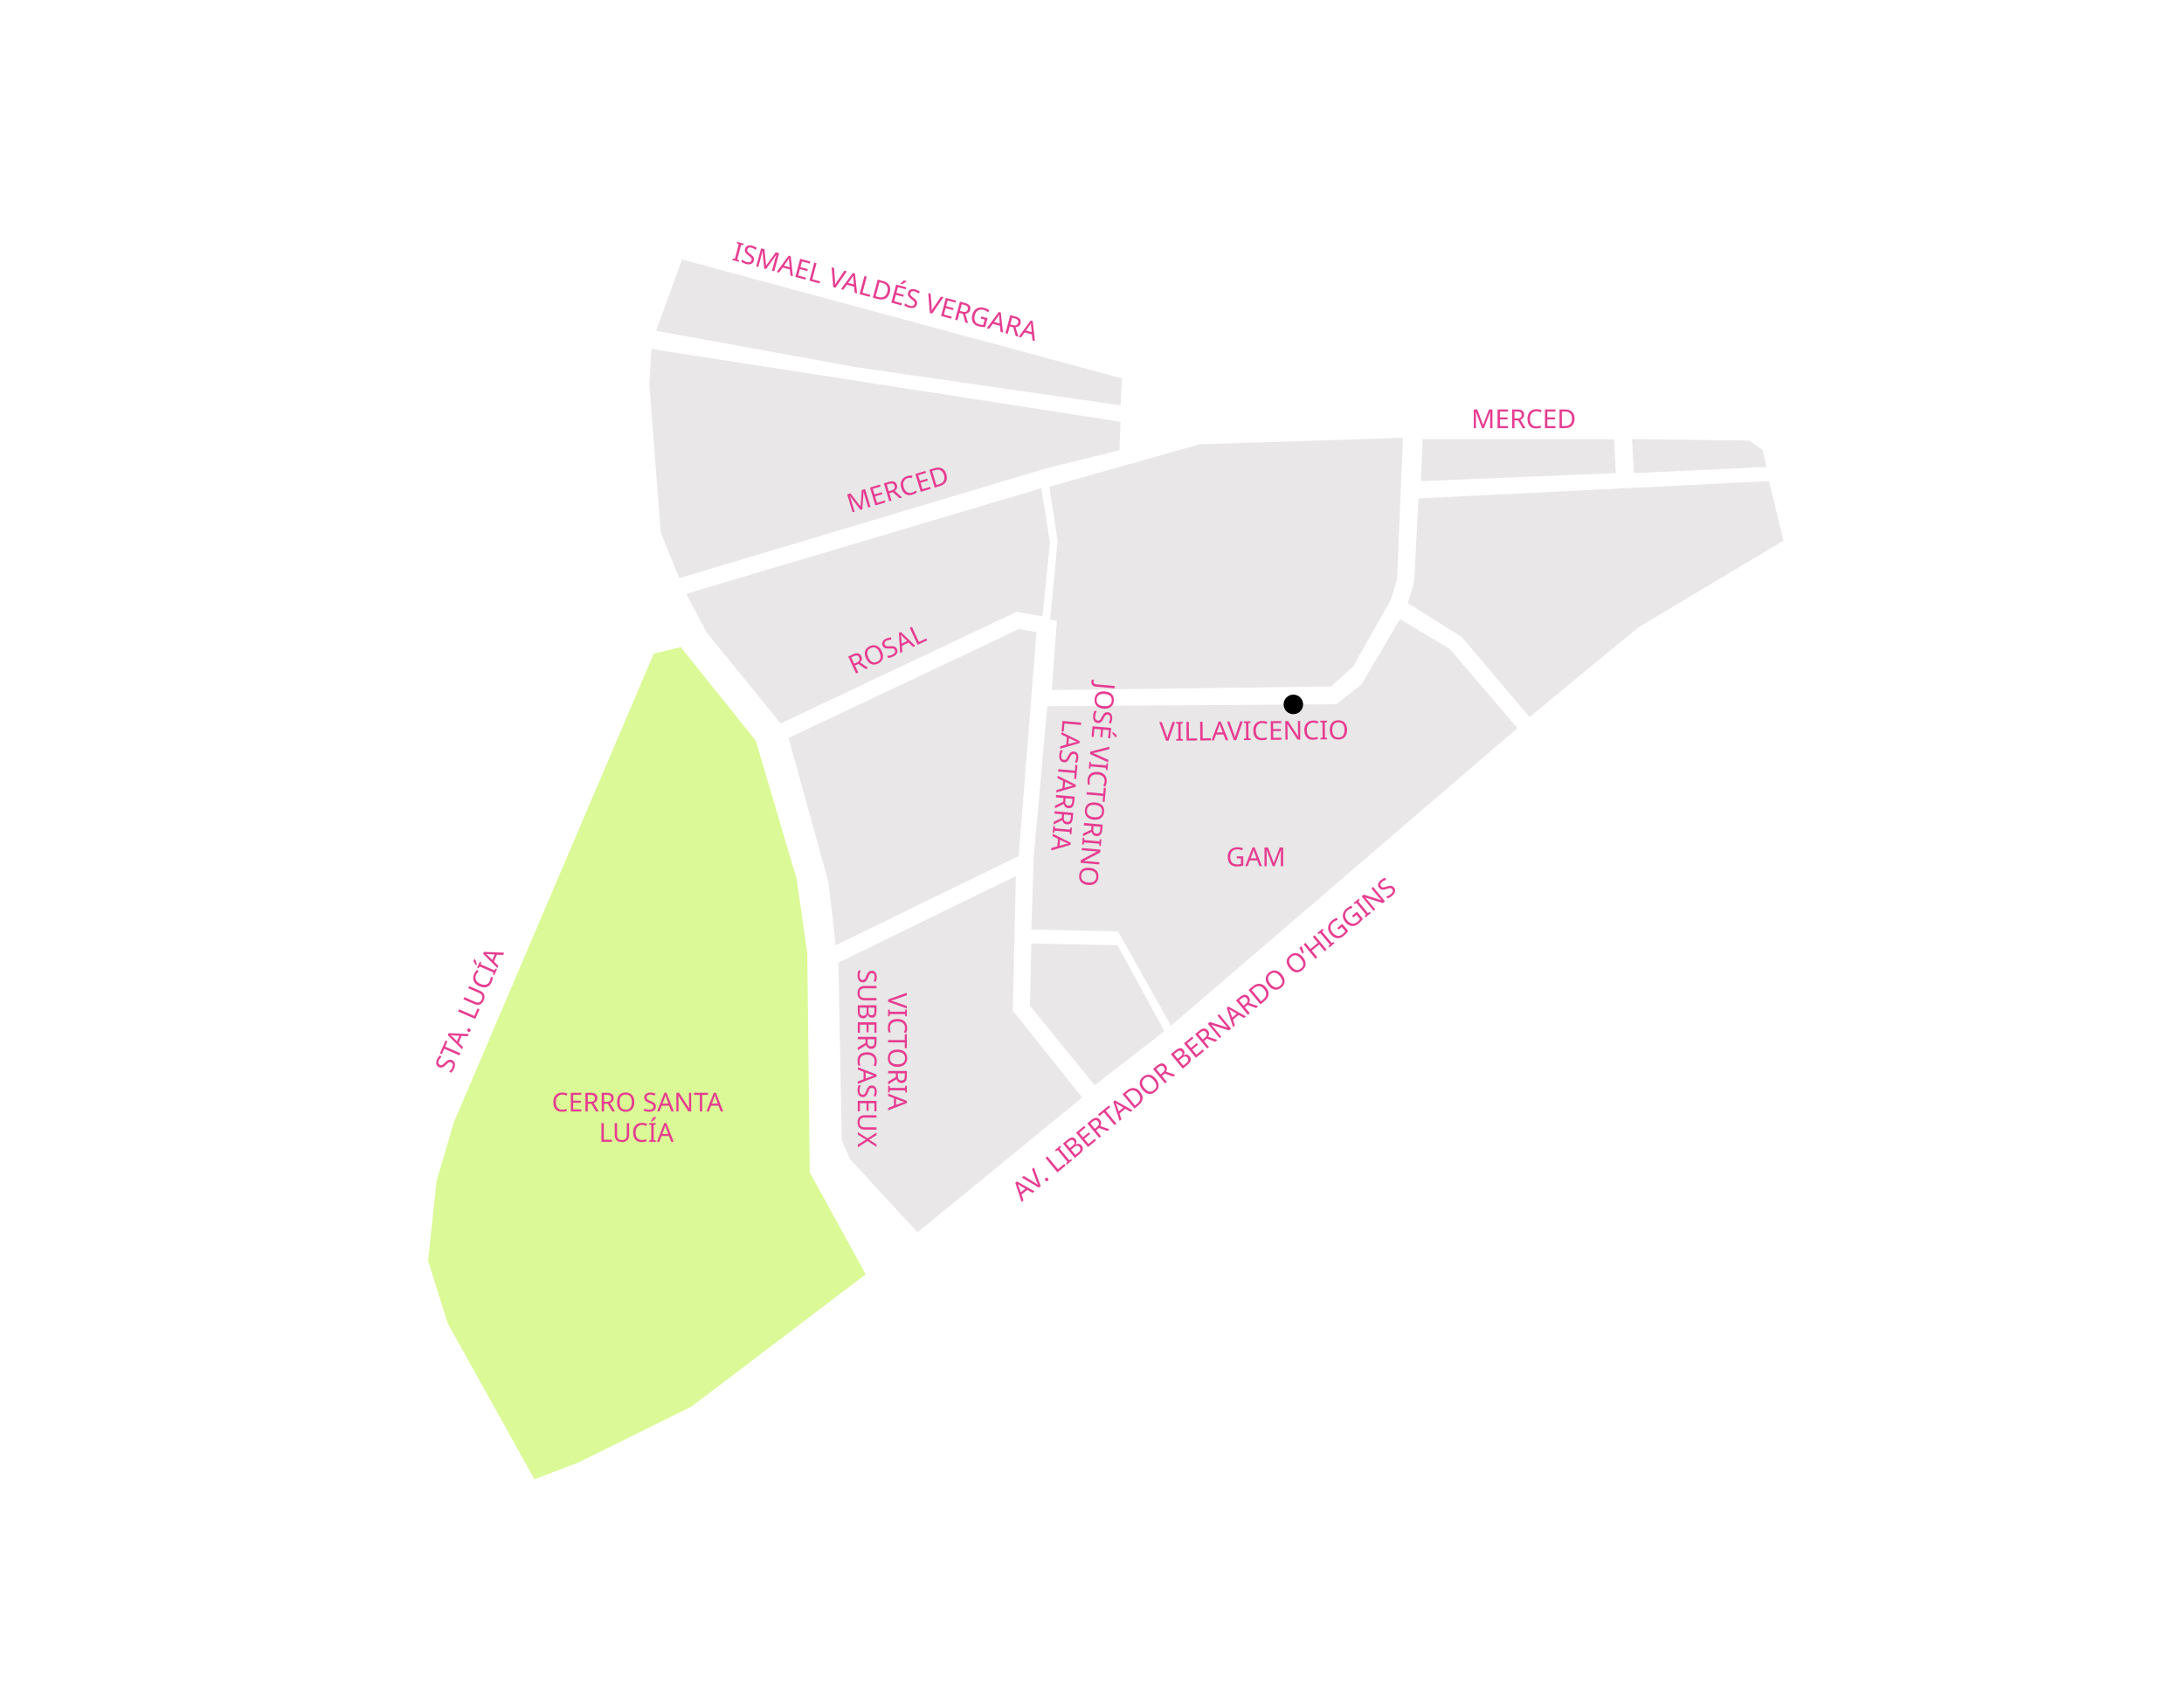
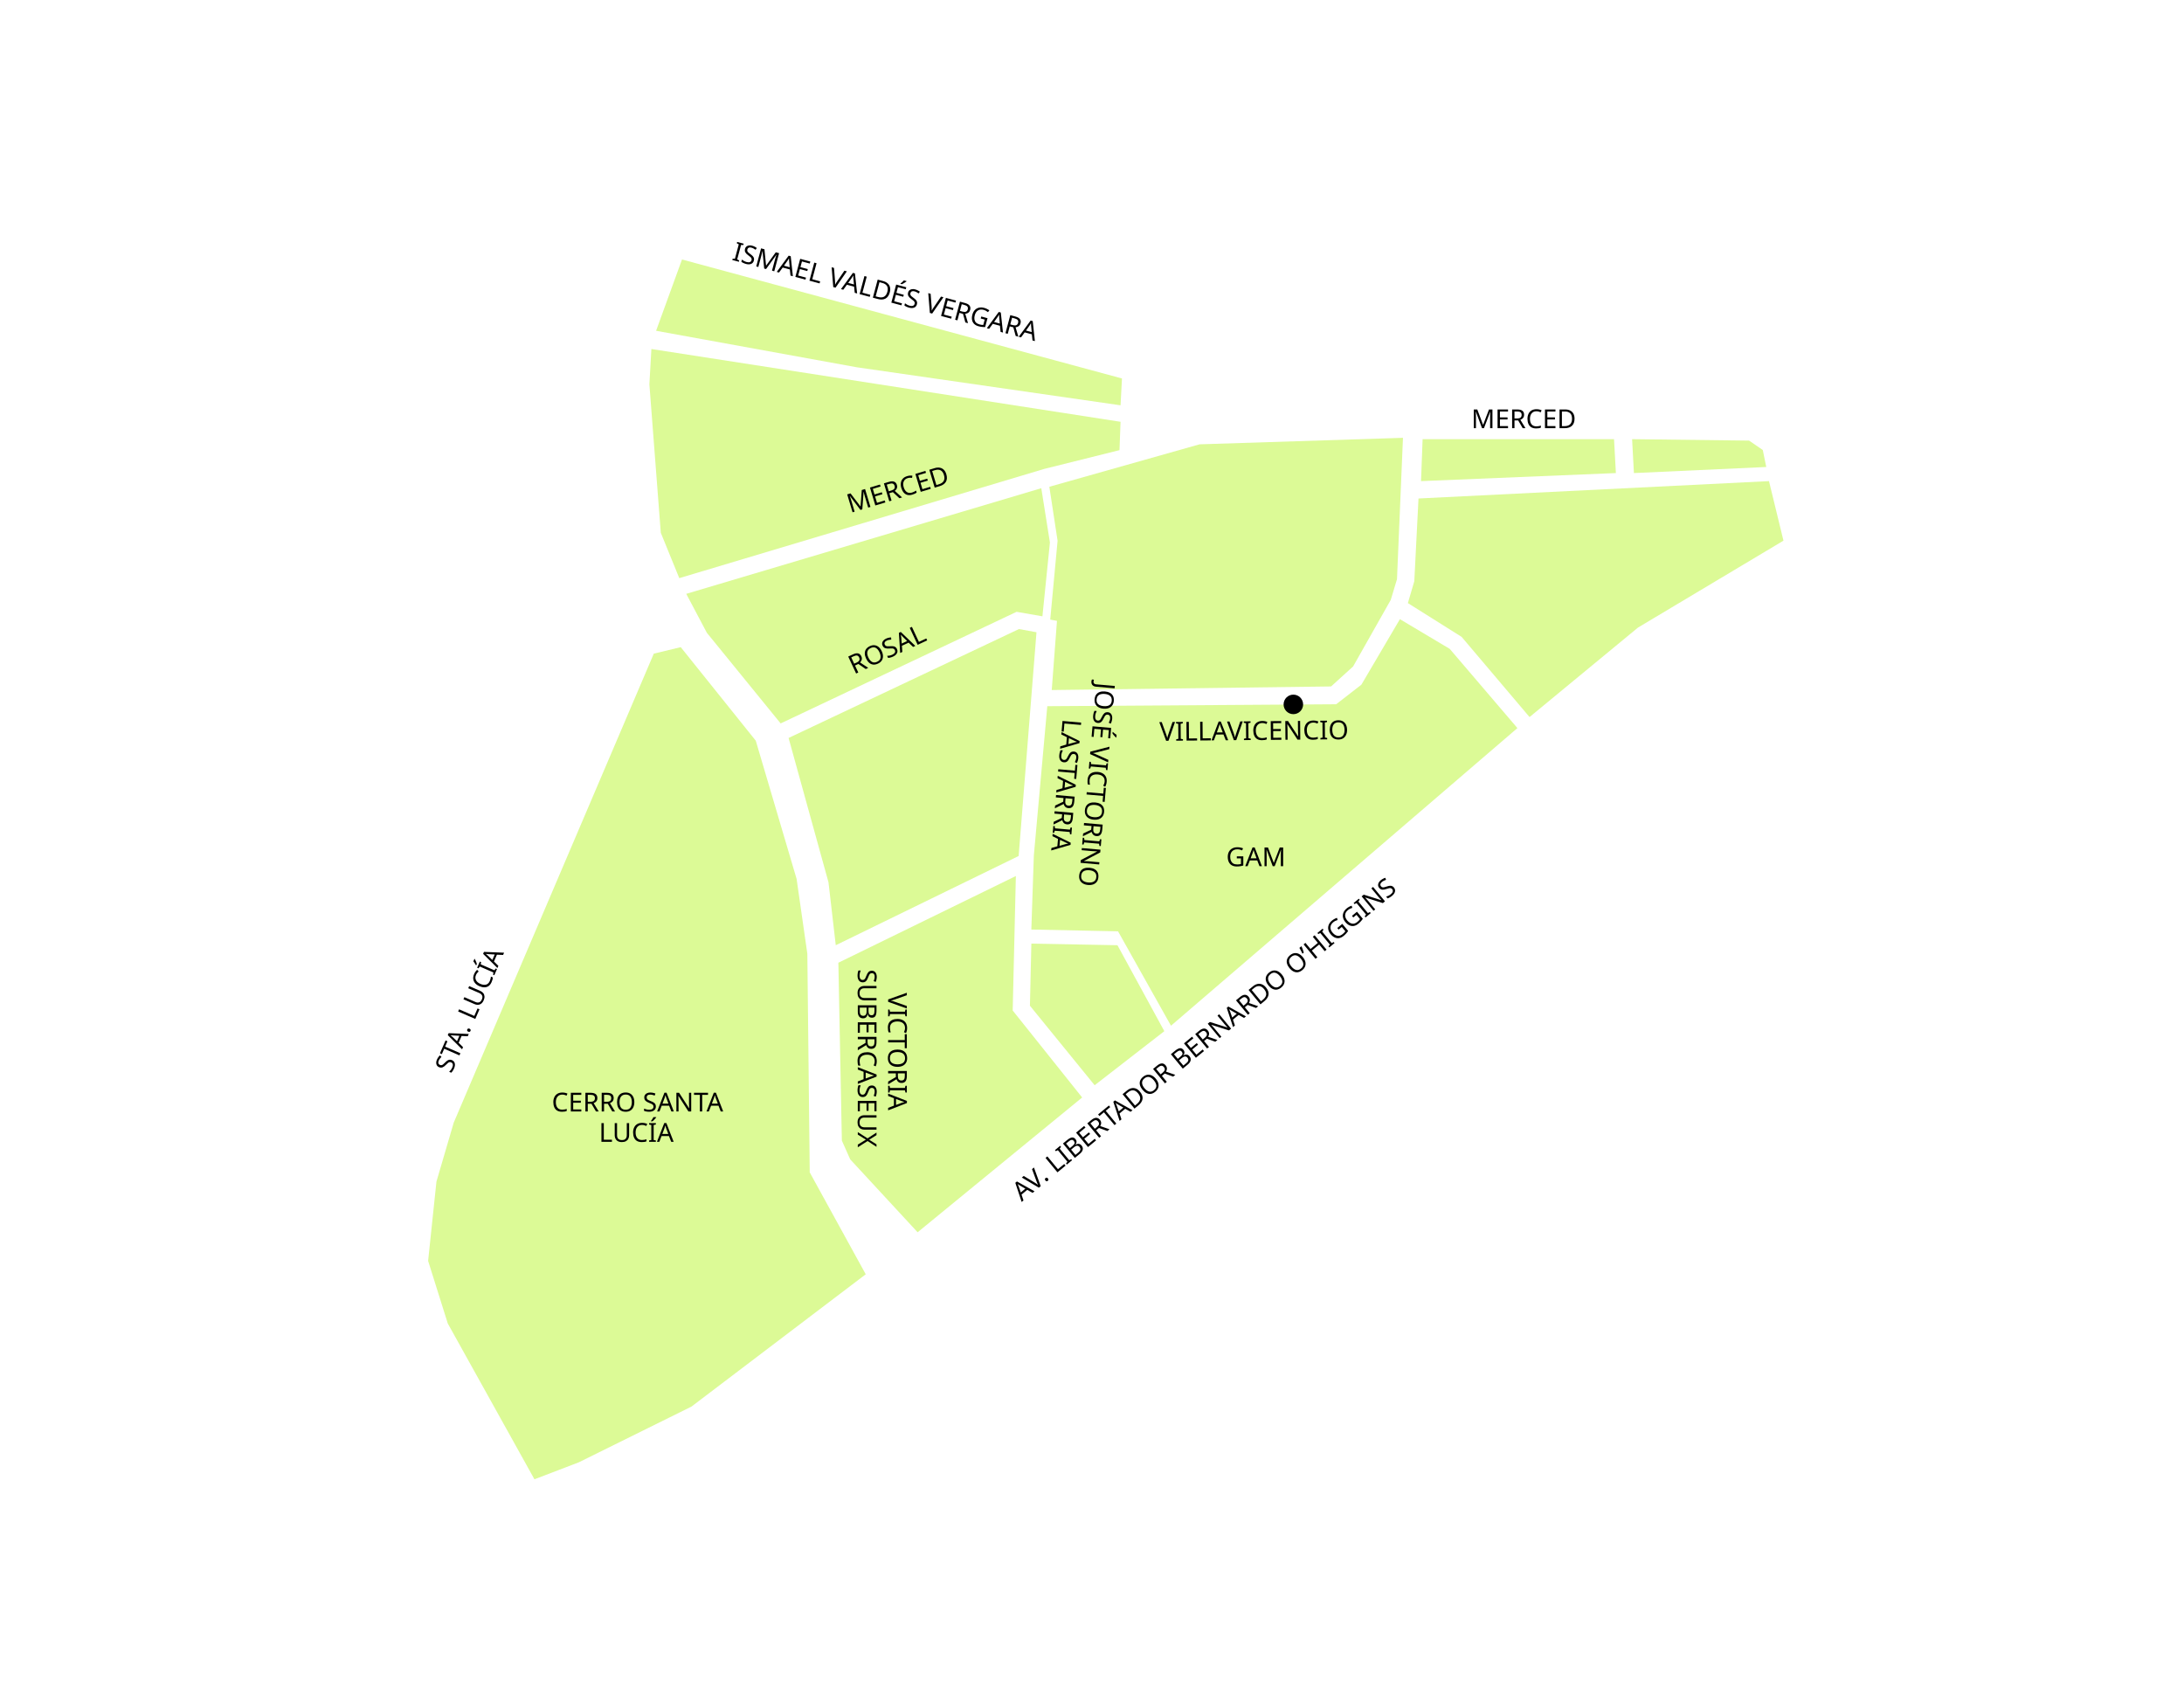
- <svg xmlns="http://www.w3.org/2000/svg" id="Capa_1" data-name="Capa 1" viewBox="0 0 792 612">
+ <svg xmlns="http://www.w3.org/2000/svg" id="Capa_1" version="1.1" viewBox="0 0 792 612">
  <defs>
    <style>
-       .cls-1 {
-         fill: #e9e7e7;
-       }
- 
-       .cls-2 {
-         fill: #e63c91;
+       .st0 {
        font-family: GeistMono-Regular, 'Geist Mono';
        font-size: 9.5px;
      }

-       .cls-3 {
-         fill: #dbf996;
+       .st0, .st1 {
+         isolation: isolate;
+       }
+ 
+       .st2 {
+         fill: #dcfa96;
      }
    </style>
  </defs>
  <g>
-     <polygon class="cls-1" points="247.32 94.09 237.92 119.94 310.75 133.18 406.35 146.96 406.87 137.23 247.32 94.09" />
-     <polygon class="cls-1" points="236.22 126.55 235.49 139.34 239.63 193.18 246.33 209.63 378.62 170.04 405.97 163.22 406.35 152.94 236.22 126.55" />
-     <polygon class="cls-1" points="248.86 215.32 256.33 229.44 283.09 262.31 368.65 221.84 378.02 223.47 380.74 196.71 377.61 177.02 248.86 215.32" />
-     <polygon class="cls-1" points="285.97 267.58 369.52 228.09 375.87 229.25 369.4 310.38 303.08 342.73 300.44 319.91 285.97 267.58" />
-     <polygon class="cls-1" points="304.02 349.08 368.39 317.64 367.24 366.4 392.43 397.94 332.76 446.81 308.32 420.38 305.29 413.57 304.02 349.08" />
-     <polygon class="cls-1" points="374.01 342.15 373.49 364.67 396.96 393.5 422.23 373.9 405.23 342.73 374.01 342.15" />
-     <polygon class="cls-1" points="424.64 371.92 405.44 337.69 374 337.04 374.91 310.2 379.79 256.06 484.54 255.36 493.69 248.26 507.66 224.51 525.73 235.28 550.27 264 424.64 371.92" />
-     <polygon class="cls-1" points="514.4 180.75 512.88 210.74 510.55 218.68 530.04 230.93 554.67 260 594 227.55 646.75 196.04 641.5 174.45 514.4 180.75" />
-     <polygon class="cls-3" points="246.86 234.65 237.09 237.01 164.54 407.06 158.27 428.45 155.25 457.19 162.38 479.88 193.81 536.38 209.91 530.22 250.75 510.02 313.95 462.05 293.64 425.1 292.77 345.81 288.88 318.69 274.07 268.57 246.86 234.65" />
-     <polygon class="cls-1" points="591.86 159.24 592.52 171.53 640.51 169.33 639.25 163.17 634.29 159.76 591.86 159.24" />
-     <polygon class="cls-1" points="585.31 159.24 585.98 171.53 515.32 174.45 515.89 159.24 585.31 159.24" />
-     <polygon class="cls-1" points="380.53 176.5 383.52 196.08 380.85 224.66 383.3 225.12 381.4 250.2 482.7 248.9 490.69 241.65 504.34 217.52 506.6 210.01 508.77 158.75 435 161.11 380.53 176.5" />
+     <polygon class="st2" points="247.32 94.09 237.92 119.94 310.75 133.18 406.35 146.96 406.87 137.23 247.32 94.09" />
+     <polygon class="st2" points="236.22 126.55 235.49 139.34 239.63 193.18 246.33 209.63 378.62 170.04 405.97 163.22 406.35 152.94 236.22 126.55" />
+     <polygon class="st2" points="248.86 215.32 256.33 229.44 283.09 262.31 368.65 221.84 378.02 223.47 380.74 196.71 377.61 177.02 248.86 215.32" />
+     <polygon class="st2" points="285.97 267.58 369.52 228.09 375.87 229.25 369.4 310.38 303.08 342.73 300.44 319.91 285.97 267.58" />
+     <polygon class="st2" points="304.02 349.08 368.39 317.64 367.24 366.4 392.43 397.94 332.76 446.81 308.32 420.38 305.29 413.57 304.02 349.08" />
+     <polygon class="st2" points="374.01 342.15 373.49 364.67 396.96 393.5 422.23 373.9 405.23 342.73 374.01 342.15" />
+     <polygon class="st2" points="424.64 371.92 405.44 337.69 374 337.04 374.91 310.2 379.79 256.06 484.54 255.36 493.69 248.26 507.66 224.51 525.73 235.28 550.27 264 424.64 371.92" />
+     <polygon class="st2" points="514.4 180.75 512.88 210.74 510.55 218.68 530.04 230.93 554.67 260 594 227.55 646.75 196.04 641.5 174.45 514.4 180.75" />
+     <polygon class="st2" points="246.86 234.65 237.09 237.01 164.54 407.06 158.27 428.45 155.25 457.19 162.38 479.88 193.81 536.38 209.91 530.22 250.75 510.02 313.95 462.05 293.64 425.1 292.77 345.81 288.88 318.69 274.07 268.57 246.86 234.65" />
+     <polygon class="st2" points="591.86 159.24 592.52 171.53 640.51 169.33 639.25 163.17 634.29 159.76 591.86 159.24" />
+     <polygon class="st2" points="585.31 159.24 585.98 171.53 515.32 174.45 515.89 159.24 585.31 159.24" />
+     <polygon class="st2" points="380.53 176.5 383.52 196.08 380.85 224.66 383.3 225.12 381.4 250.2 482.7 248.9 490.69 241.65 504.34 217.52 506.6 210.01 508.77 158.75 435 161.11 380.53 176.5" />
  </g>
  <g>
-     <text class="cls-2" transform="translate(265.2 94.18) rotate(15)">
-       <tspan x="0" y="0">ISMAEL VALDÉS VERGARA</tspan>
-     </text>
-     <text class="cls-2" transform="translate(308.29 186.02) rotate(-16.7)">
-       <tspan x="0" y="0">MERCED</tspan>
-     </text>
-     <text class="cls-2" transform="translate(309.63 244.6) rotate(-25)">
-       <tspan x="0" y="0">ROSAL</tspan>
-     </text>
-     <text class="cls-2" transform="translate(420.46 268.62) rotate(-.5)">
-       <tspan x="0" y="0">VILLAVICENCIO</tspan>
-     </text>
-     <text class="cls-2" transform="translate(200.08 403.02)">
-       <tspan x="0" y="0">CERRO SANTA</tspan>
-       <tspan x="17.1" y="11">LUCÍA</tspan>
-     </text>
-     <text class="cls-2" transform="translate(163.65 389.49) rotate(-66.5)">
-       <tspan x="0" y="0">STA. LUCÍA</tspan>
-     </text>
-     <text class="cls-2" transform="translate(533.53 155.25)">
-       <tspan x="0" y="0">MERCED</tspan>
-     </text>
-     <text class="cls-2" transform="translate(370.49 435.82) rotate(-39.6)">
-       <tspan x="0" y="0">AV. LIBERTADOR BERNARDO O’HIGGINS</tspan>
-     </text>
-     <text class="cls-2" transform="translate(322.07 359.97) rotate(90)">
-       <tspan x="0" y="0">VICTORIA</tspan>
-       <tspan x="-8.55" y="11">SUBERCASEUX</tspan>
-     </text>
-     <text class="cls-2" transform="translate(397.59 247.26) rotate(95)">
-       <tspan x="0" y="0">JOSÉ VICTORINO</tspan>
-       <tspan x="14.25" y="11">LASTARRIA</tspan>
-     </text>
-     <text class="cls-2" transform="translate(444.65 314.08)">
-       <tspan x="0" y="0">GAM</tspan>
-     </text>
+     <g class="st1">
+       <text class="st0" transform="translate(265.2 94.18) rotate(15)">
+         <tspan x="0" y="0">ISMAEL VALDÉS VERGARA</tspan>
+       </text>
+     </g>
+     <g class="st1">
+       <text class="st0" transform="translate(308.29 186.02) rotate(-16.7)">
+         <tspan x="0" y="0">MERCED</tspan>
+       </text>
+     </g>
+     <g class="st1">
+       <text class="st0" transform="translate(309.63 244.6) rotate(-25)">
+         <tspan x="0" y="0">ROSAL</tspan>
+       </text>
+     </g>
+     <g class="st1">
+       <text class="st0" transform="translate(420.46 268.62) rotate(-.5)">
+         <tspan x="0" y="0">VILLAVICENCIO</tspan>
+       </text>
+     </g>
+     <g class="st1">
+       <text class="st0" transform="translate(200.08 403.02)">
+         <tspan x="0" y="0">CERRO SANTA</tspan>
+       </text>
+       <text class="st0" transform="translate(217.18 414.02)">
+         <tspan x="0" y="0">LUCÍA</tspan>
+       </text>
+     </g>
+     <g class="st1">
+       <text class="st0" transform="translate(163.65 389.49) rotate(-66.5)">
+         <tspan x="0" y="0">STA. LUCÍA</tspan>
+       </text>
+     </g>
+     <g class="st1">
+       <text class="st0" transform="translate(533.53 155.25)">
+         <tspan x="0" y="0">MERCED</tspan>
+       </text>
+     </g>
+     <g class="st1">
+       <text class="st0" transform="translate(370.49 435.82) rotate(-39.6)">
+         <tspan x="0" y="0">AV. LIBERTADOR BERNARDO O’HIGGINS</tspan>
+       </text>
+     </g>
+     <g class="st1">
+       <text class="st0" transform="translate(322.07 359.97) rotate(90)">
+         <tspan x="0" y="0">VICTORIA</tspan>
+       </text>
+       <text class="st0" transform="translate(311.07 351.42) rotate(90)">
+         <tspan x="0" y="0">SUBERCASEUX</tspan>
+       </text>
+     </g>
+     <g class="st1">
+       <text class="st0" transform="translate(397.59 247.26) rotate(95)">
+         <tspan x="0" y="0">JOSÉ VICTORINO</tspan>
+       </text>
+       <text class="st0" transform="translate(385.39 260.5) rotate(95)">
+         <tspan x="0" y="0">LASTARRIA</tspan>
+       </text>
+     </g>
+     <g class="st1">
+       <text class="st0" transform="translate(444.65 314.08)">
+         <tspan x="0" y="0">GAM</tspan>
+       </text>
+     </g>
  </g>
  <circle cx="469.02" cy="255.41" r="3.54" />
</svg>
